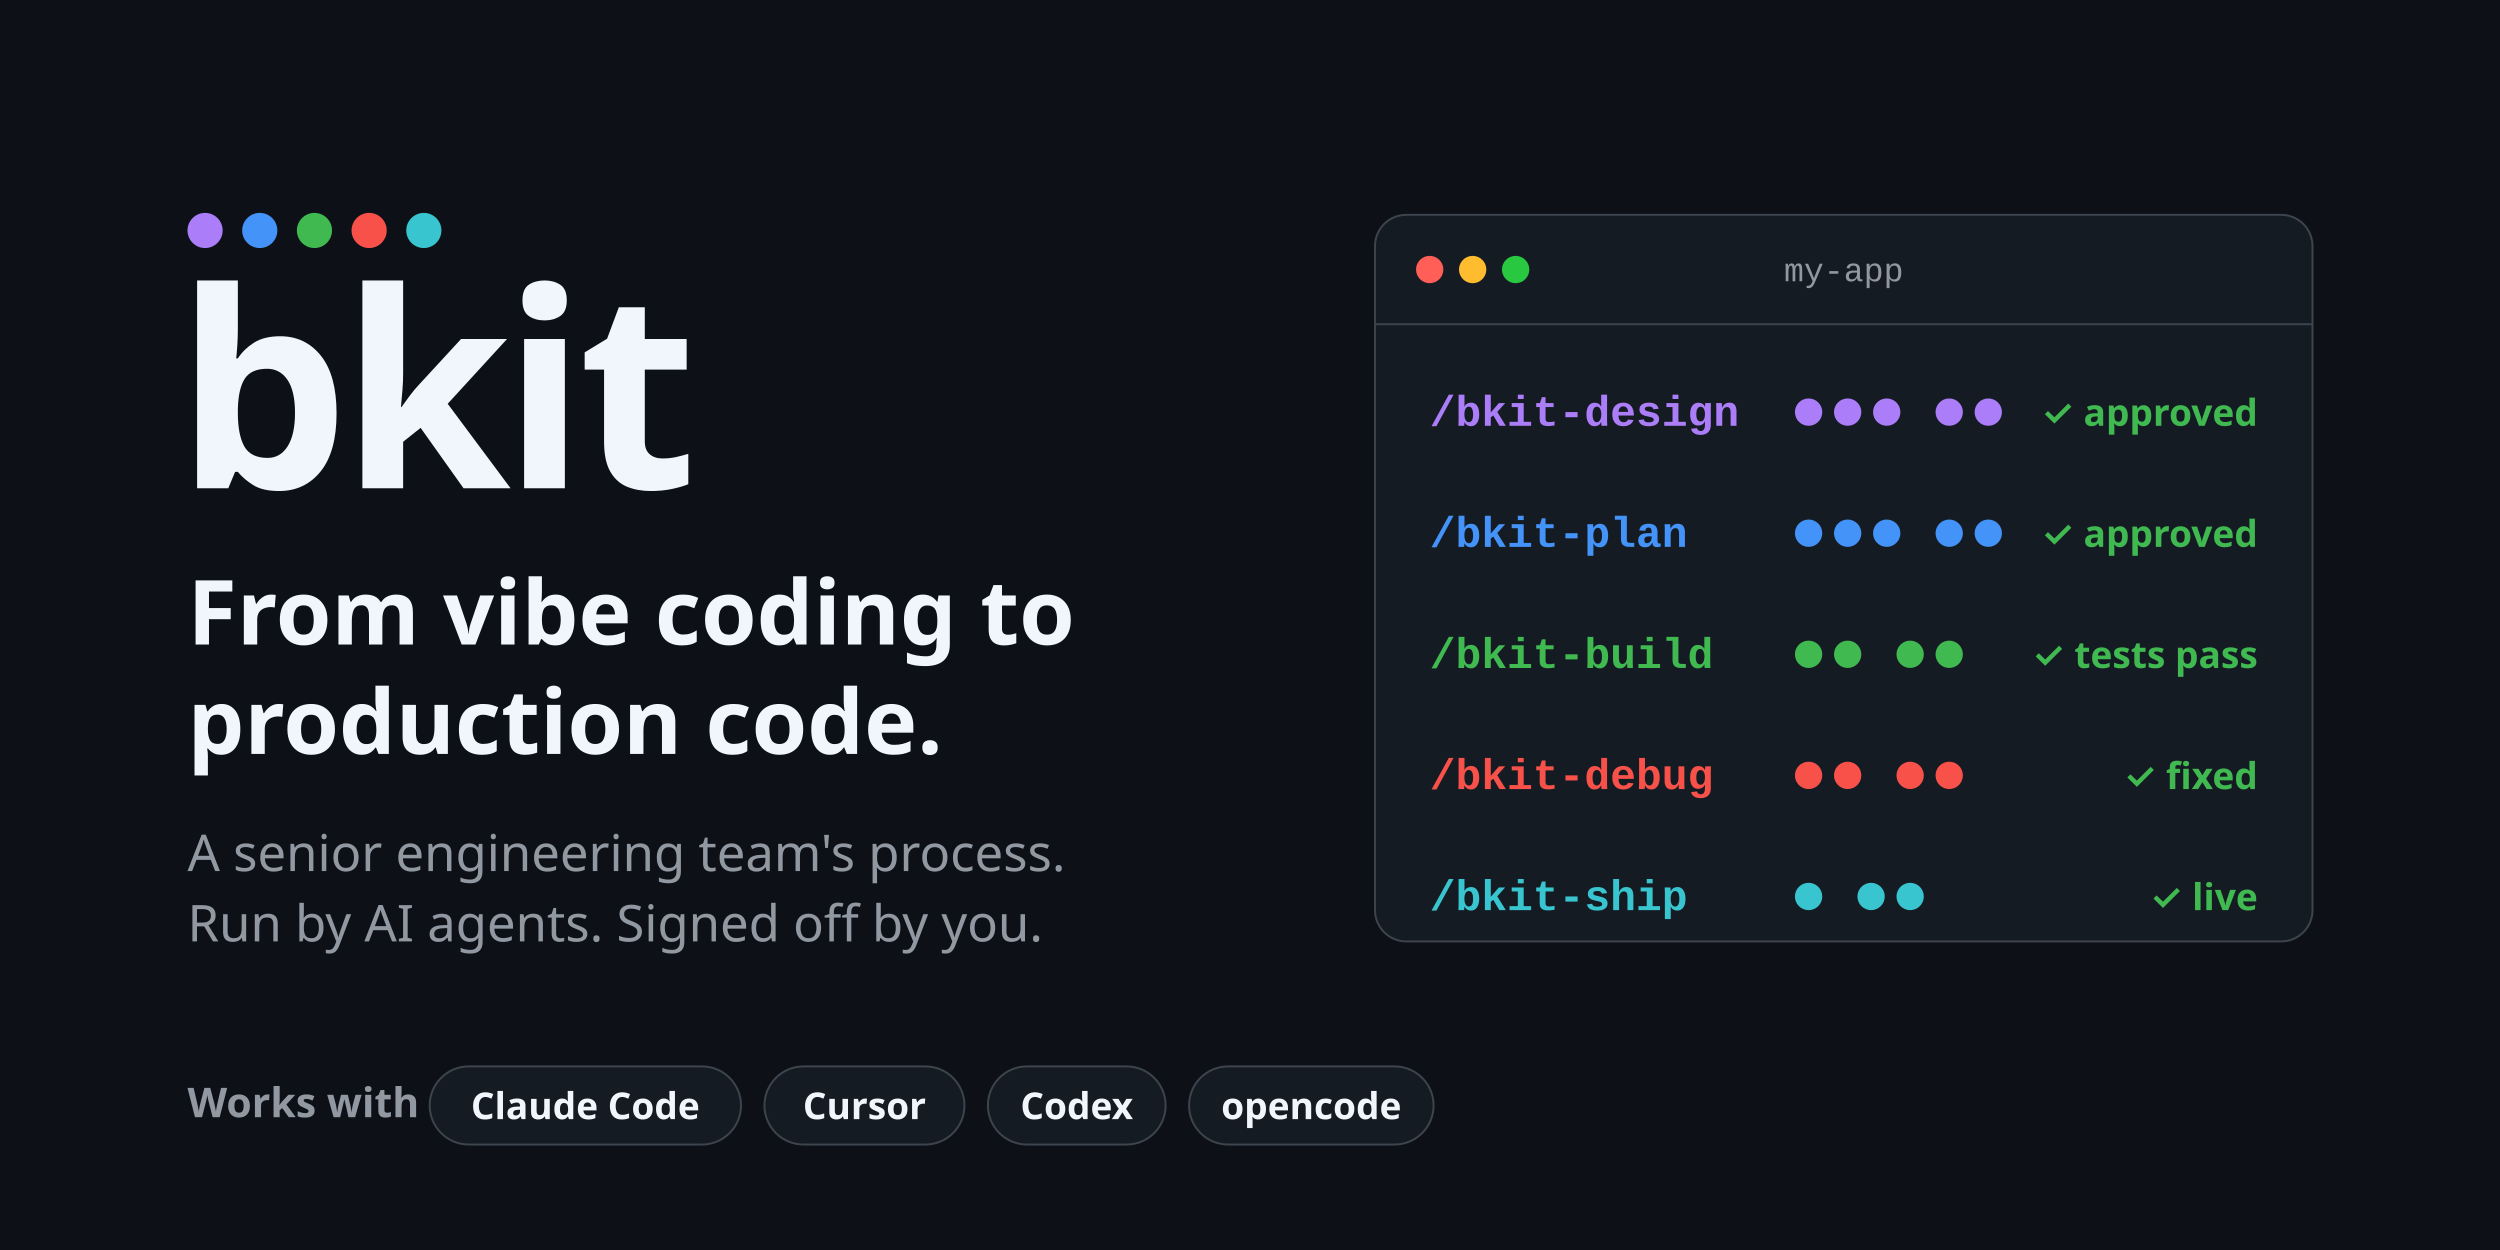
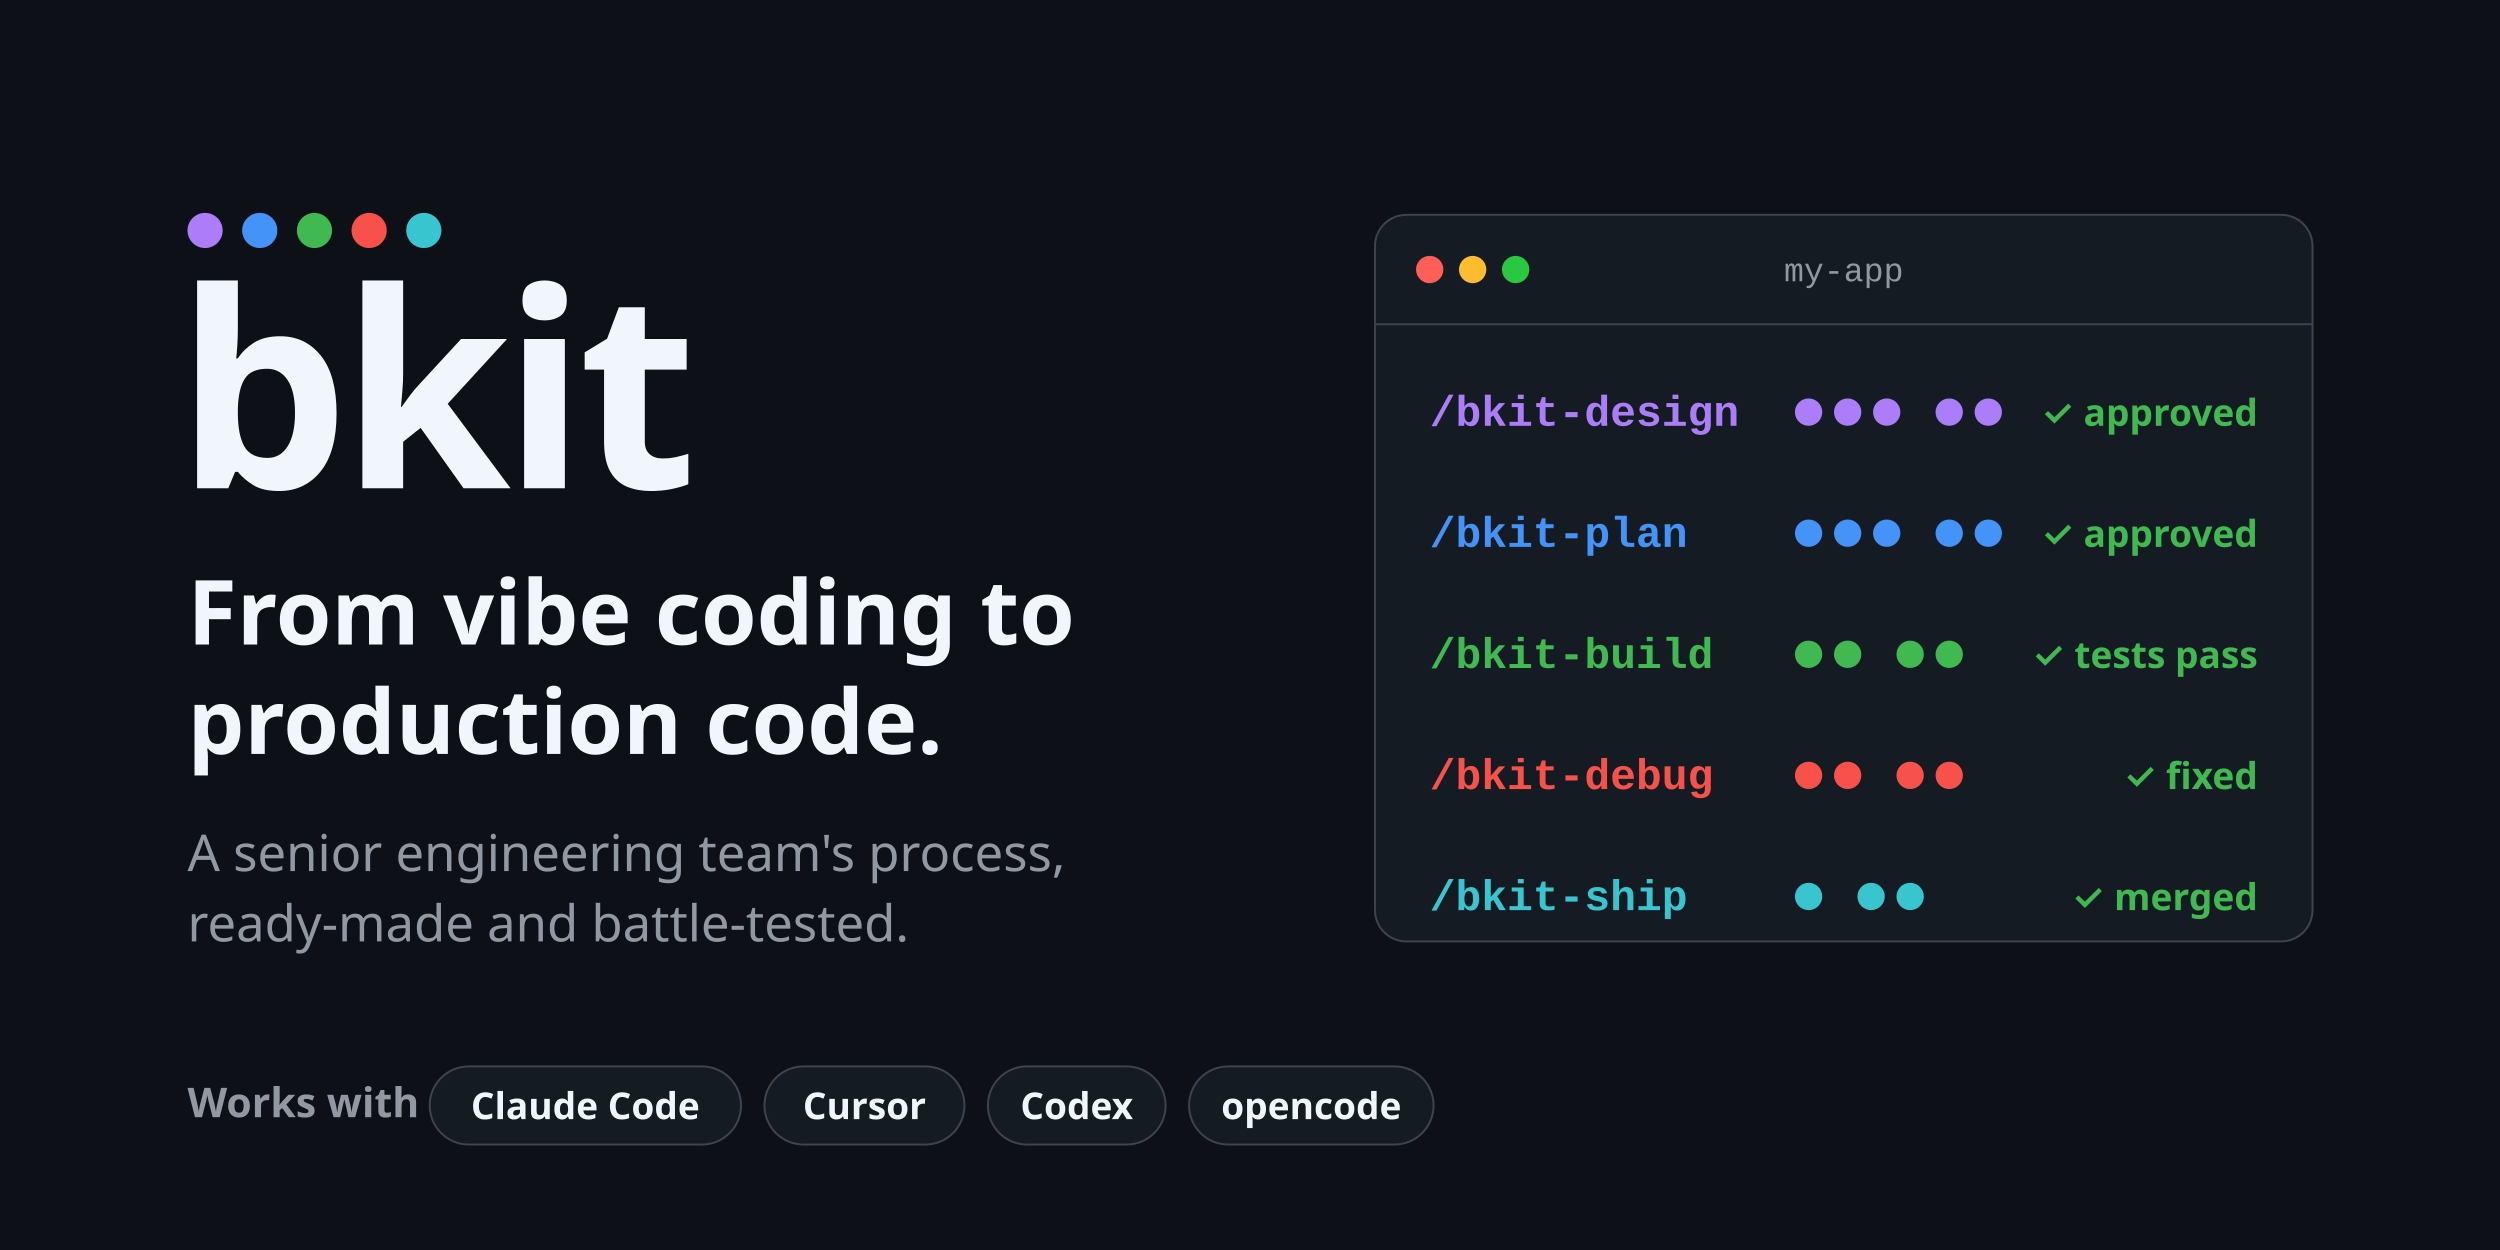
- <svg xmlns="http://www.w3.org/2000/svg" width="1280" height="640" viewBox="0 0 1280 640" role="img" aria-label="bkit — from vibe coding to production code. A senior engineering team's process, run by AI agents, signed off by you. Works with Claude Code, Cursor, Codex and opencode.">
+ <svg xmlns="http://www.w3.org/2000/svg" width="1280" height="640" viewBox="0 0 1280 640" role="img" aria-label="bkit — from vibe coding to production code. A senior engineering team's process, ready-made and battle-tested. Works with Claude Code, Cursor, Codex and opencode.">
  <rect width="1280" height="640" fill="#0d1117" />
  <circle cx="105" cy="118" r="9" fill="#ab7df8" />
  <circle cx="133" cy="118" r="9" fill="#4493f8" />
  <circle cx="161" cy="118" r="9" fill="#3fb950" />
  <circle cx="189" cy="118" r="9" fill="#f85149" />
  <circle cx="217" cy="118" r="9" fill="#39c5cf" />
  <text x="90" y="250" font-family="-apple-system, BlinkMacSystemFont, 'Segoe UI', 'Noto Sans', Helvetica, Arial, sans-serif" font-size="140" font-weight="800" fill="#f0f6fc" text-anchor="start" letter-spacing="-4">bkit</text>
  <text x="96" y="330" font-family="-apple-system, BlinkMacSystemFont, 'Segoe UI', 'Noto Sans', Helvetica, Arial, sans-serif" font-size="46" font-weight="700" fill="#f0f6fc" text-anchor="start">From vibe coding to</text>
  <text x="96" y="386" font-family="-apple-system, BlinkMacSystemFont, 'Segoe UI', 'Noto Sans', Helvetica, Arial, sans-serif" font-size="46" font-weight="700" fill="#f0f6fc" text-anchor="start">production code.</text>
-   <text x="96" y="446" font-family="-apple-system, BlinkMacSystemFont, 'Segoe UI', 'Noto Sans', Helvetica, Arial, sans-serif" font-size="26" font-weight="400" fill="#9198a1" text-anchor="start">A senior engineering team's process.</text>
-   <text x="96" y="482" font-family="-apple-system, BlinkMacSystemFont, 'Segoe UI', 'Noto Sans', Helvetica, Arial, sans-serif" font-size="26" font-weight="400" fill="#9198a1" text-anchor="start">Run by AI agents. Signed off by you.</text>
+   <text x="96" y="446" font-family="-apple-system, BlinkMacSystemFont, 'Segoe UI', 'Noto Sans', Helvetica, Arial, sans-serif" font-size="26" font-weight="400" fill="#9198a1" text-anchor="start">A senior engineering team's process,</text>
+   <text x="96" y="482" font-family="-apple-system, BlinkMacSystemFont, 'Segoe UI', 'Noto Sans', Helvetica, Arial, sans-serif" font-size="26" font-weight="400" fill="#9198a1" text-anchor="start">ready-made and battle-tested.</text>
  <rect x="704" y="110" width="480" height="372" rx="16" fill="#151b23" stroke="#3d444d" />
  <circle cx="732" cy="138" r="7" fill="#ff5f57" />
  <circle cx="754" cy="138" r="7" fill="#febc2e" />
  <circle cx="776" cy="138" r="7" fill="#28c840" />
  <text x="944" y="144" font-family="ui-monospace, SFMono-Regular, 'SF Mono', Menlo, Consolas, 'Liberation Mono', monospace" font-size="17" font-weight="400" fill="#9198a1" text-anchor="middle">my-app</text>
  <line x1="704" y1="166" x2="1184" y2="166" stroke="#3d444d" />
  <text x="732" y="218" font-family="ui-monospace, SFMono-Regular, 'SF Mono', Menlo, Consolas, 'Liberation Mono', monospace" font-size="22" font-weight="600" fill="#ab7df8" text-anchor="start">/bkit-design</text>
  <circle cx="926" cy="211" r="7" fill="#ab7df8" />
  <circle cx="946" cy="211" r="7" fill="#ab7df8" />
  <circle cx="966" cy="211" r="7" fill="#ab7df8" />
  <circle cx="998" cy="211" r="7" fill="#ab7df8" />
  <circle cx="1018" cy="211" r="7" fill="#ab7df8" />
  <text x="1156" y="218" font-family="-apple-system, BlinkMacSystemFont, 'Segoe UI', 'Noto Sans', Helvetica, Arial, sans-serif" font-size="19" font-weight="600" fill="#3fb950" text-anchor="end">✓ approved</text>
  <text x="732" y="280" font-family="ui-monospace, SFMono-Regular, 'SF Mono', Menlo, Consolas, 'Liberation Mono', monospace" font-size="22" font-weight="600" fill="#4493f8" text-anchor="start">/bkit-plan</text>
  <circle cx="926" cy="273" r="7" fill="#4493f8" />
  <circle cx="946" cy="273" r="7" fill="#4493f8" />
  <circle cx="966" cy="273" r="7" fill="#4493f8" />
  <circle cx="998" cy="273" r="7" fill="#4493f8" />
  <circle cx="1018" cy="273" r="7" fill="#4493f8" />
  <text x="1156" y="280" font-family="-apple-system, BlinkMacSystemFont, 'Segoe UI', 'Noto Sans', Helvetica, Arial, sans-serif" font-size="19" font-weight="600" fill="#3fb950" text-anchor="end">✓ approved</text>
  <text x="732" y="342" font-family="ui-monospace, SFMono-Regular, 'SF Mono', Menlo, Consolas, 'Liberation Mono', monospace" font-size="22" font-weight="600" fill="#3fb950" text-anchor="start">/bkit-build</text>
  <circle cx="926" cy="335" r="7" fill="#3fb950" />
  <circle cx="946" cy="335" r="7" fill="#3fb950" />
  <circle cx="978" cy="335" r="7" fill="#3fb950" />
  <circle cx="998" cy="335" r="7" fill="#3fb950" />
  <text x="1156" y="342" font-family="-apple-system, BlinkMacSystemFont, 'Segoe UI', 'Noto Sans', Helvetica, Arial, sans-serif" font-size="19" font-weight="600" fill="#3fb950" text-anchor="end">✓ tests pass</text>
  <text x="732" y="404" font-family="ui-monospace, SFMono-Regular, 'SF Mono', Menlo, Consolas, 'Liberation Mono', monospace" font-size="22" font-weight="600" fill="#f85149" text-anchor="start">/bkit-debug</text>
  <circle cx="926" cy="397" r="7" fill="#f85149" />
  <circle cx="946" cy="397" r="7" fill="#f85149" />
  <circle cx="978" cy="397" r="7" fill="#f85149" />
  <circle cx="998" cy="397" r="7" fill="#f85149" />
  <text x="1156" y="404" font-family="-apple-system, BlinkMacSystemFont, 'Segoe UI', 'Noto Sans', Helvetica, Arial, sans-serif" font-size="19" font-weight="600" fill="#3fb950" text-anchor="end">✓ fixed</text>
  <text x="732" y="466" font-family="ui-monospace, SFMono-Regular, 'SF Mono', Menlo, Consolas, 'Liberation Mono', monospace" font-size="22" font-weight="600" fill="#39c5cf" text-anchor="start">/bkit-ship</text>
  <circle cx="926" cy="459" r="7" fill="#39c5cf" />
  <circle cx="958" cy="459" r="7" fill="#39c5cf" />
  <circle cx="978" cy="459" r="7" fill="#39c5cf" />
-   <text x="1156" y="466" font-family="-apple-system, BlinkMacSystemFont, 'Segoe UI', 'Noto Sans', Helvetica, Arial, sans-serif" font-size="19" font-weight="600" fill="#3fb950" text-anchor="end">✓ live</text>
+   <text x="1156" y="466" font-family="-apple-system, BlinkMacSystemFont, 'Segoe UI', 'Noto Sans', Helvetica, Arial, sans-serif" font-size="19" font-weight="600" fill="#3fb950" text-anchor="end">✓ merged</text>
  <text x="96" y="572" font-family="-apple-system, BlinkMacSystemFont, 'Segoe UI', 'Noto Sans', Helvetica, Arial, sans-serif" font-size="21" font-weight="600" fill="#9198a1" text-anchor="start">Works with</text>
  <rect x="220" y="546" width="159.4" height="40" rx="20" fill="#151b23" stroke="#3d444d" />
  <text x="299.7" y="573" font-family="-apple-system, BlinkMacSystemFont, 'Segoe UI', 'Noto Sans', Helvetica, Arial, sans-serif" font-size="19" font-weight="600" fill="#f0f6fc" text-anchor="middle">Claude Code</text>
  <rect x="391.4" y="546" width="102.4" height="40" rx="20" fill="#151b23" stroke="#3d444d" />
  <text x="442.6" y="573" font-family="-apple-system, BlinkMacSystemFont, 'Segoe UI', 'Noto Sans', Helvetica, Arial, sans-serif" font-size="19" font-weight="600" fill="#f0f6fc" text-anchor="middle">Cursor</text>
  <rect x="505.8" y="546" width="91" height="40" rx="20" fill="#151b23" stroke="#3d444d" />
  <text x="551.3" y="573" font-family="-apple-system, BlinkMacSystemFont, 'Segoe UI', 'Noto Sans', Helvetica, Arial, sans-serif" font-size="19" font-weight="600" fill="#f0f6fc" text-anchor="middle">Codex</text>
  <rect x="608.8" y="546" width="125.2" height="40" rx="20" fill="#151b23" stroke="#3d444d" />
  <text x="671.4" y="573" font-family="-apple-system, BlinkMacSystemFont, 'Segoe UI', 'Noto Sans', Helvetica, Arial, sans-serif" font-size="19" font-weight="600" fill="#f0f6fc" text-anchor="middle">opencode</text>
</svg>
